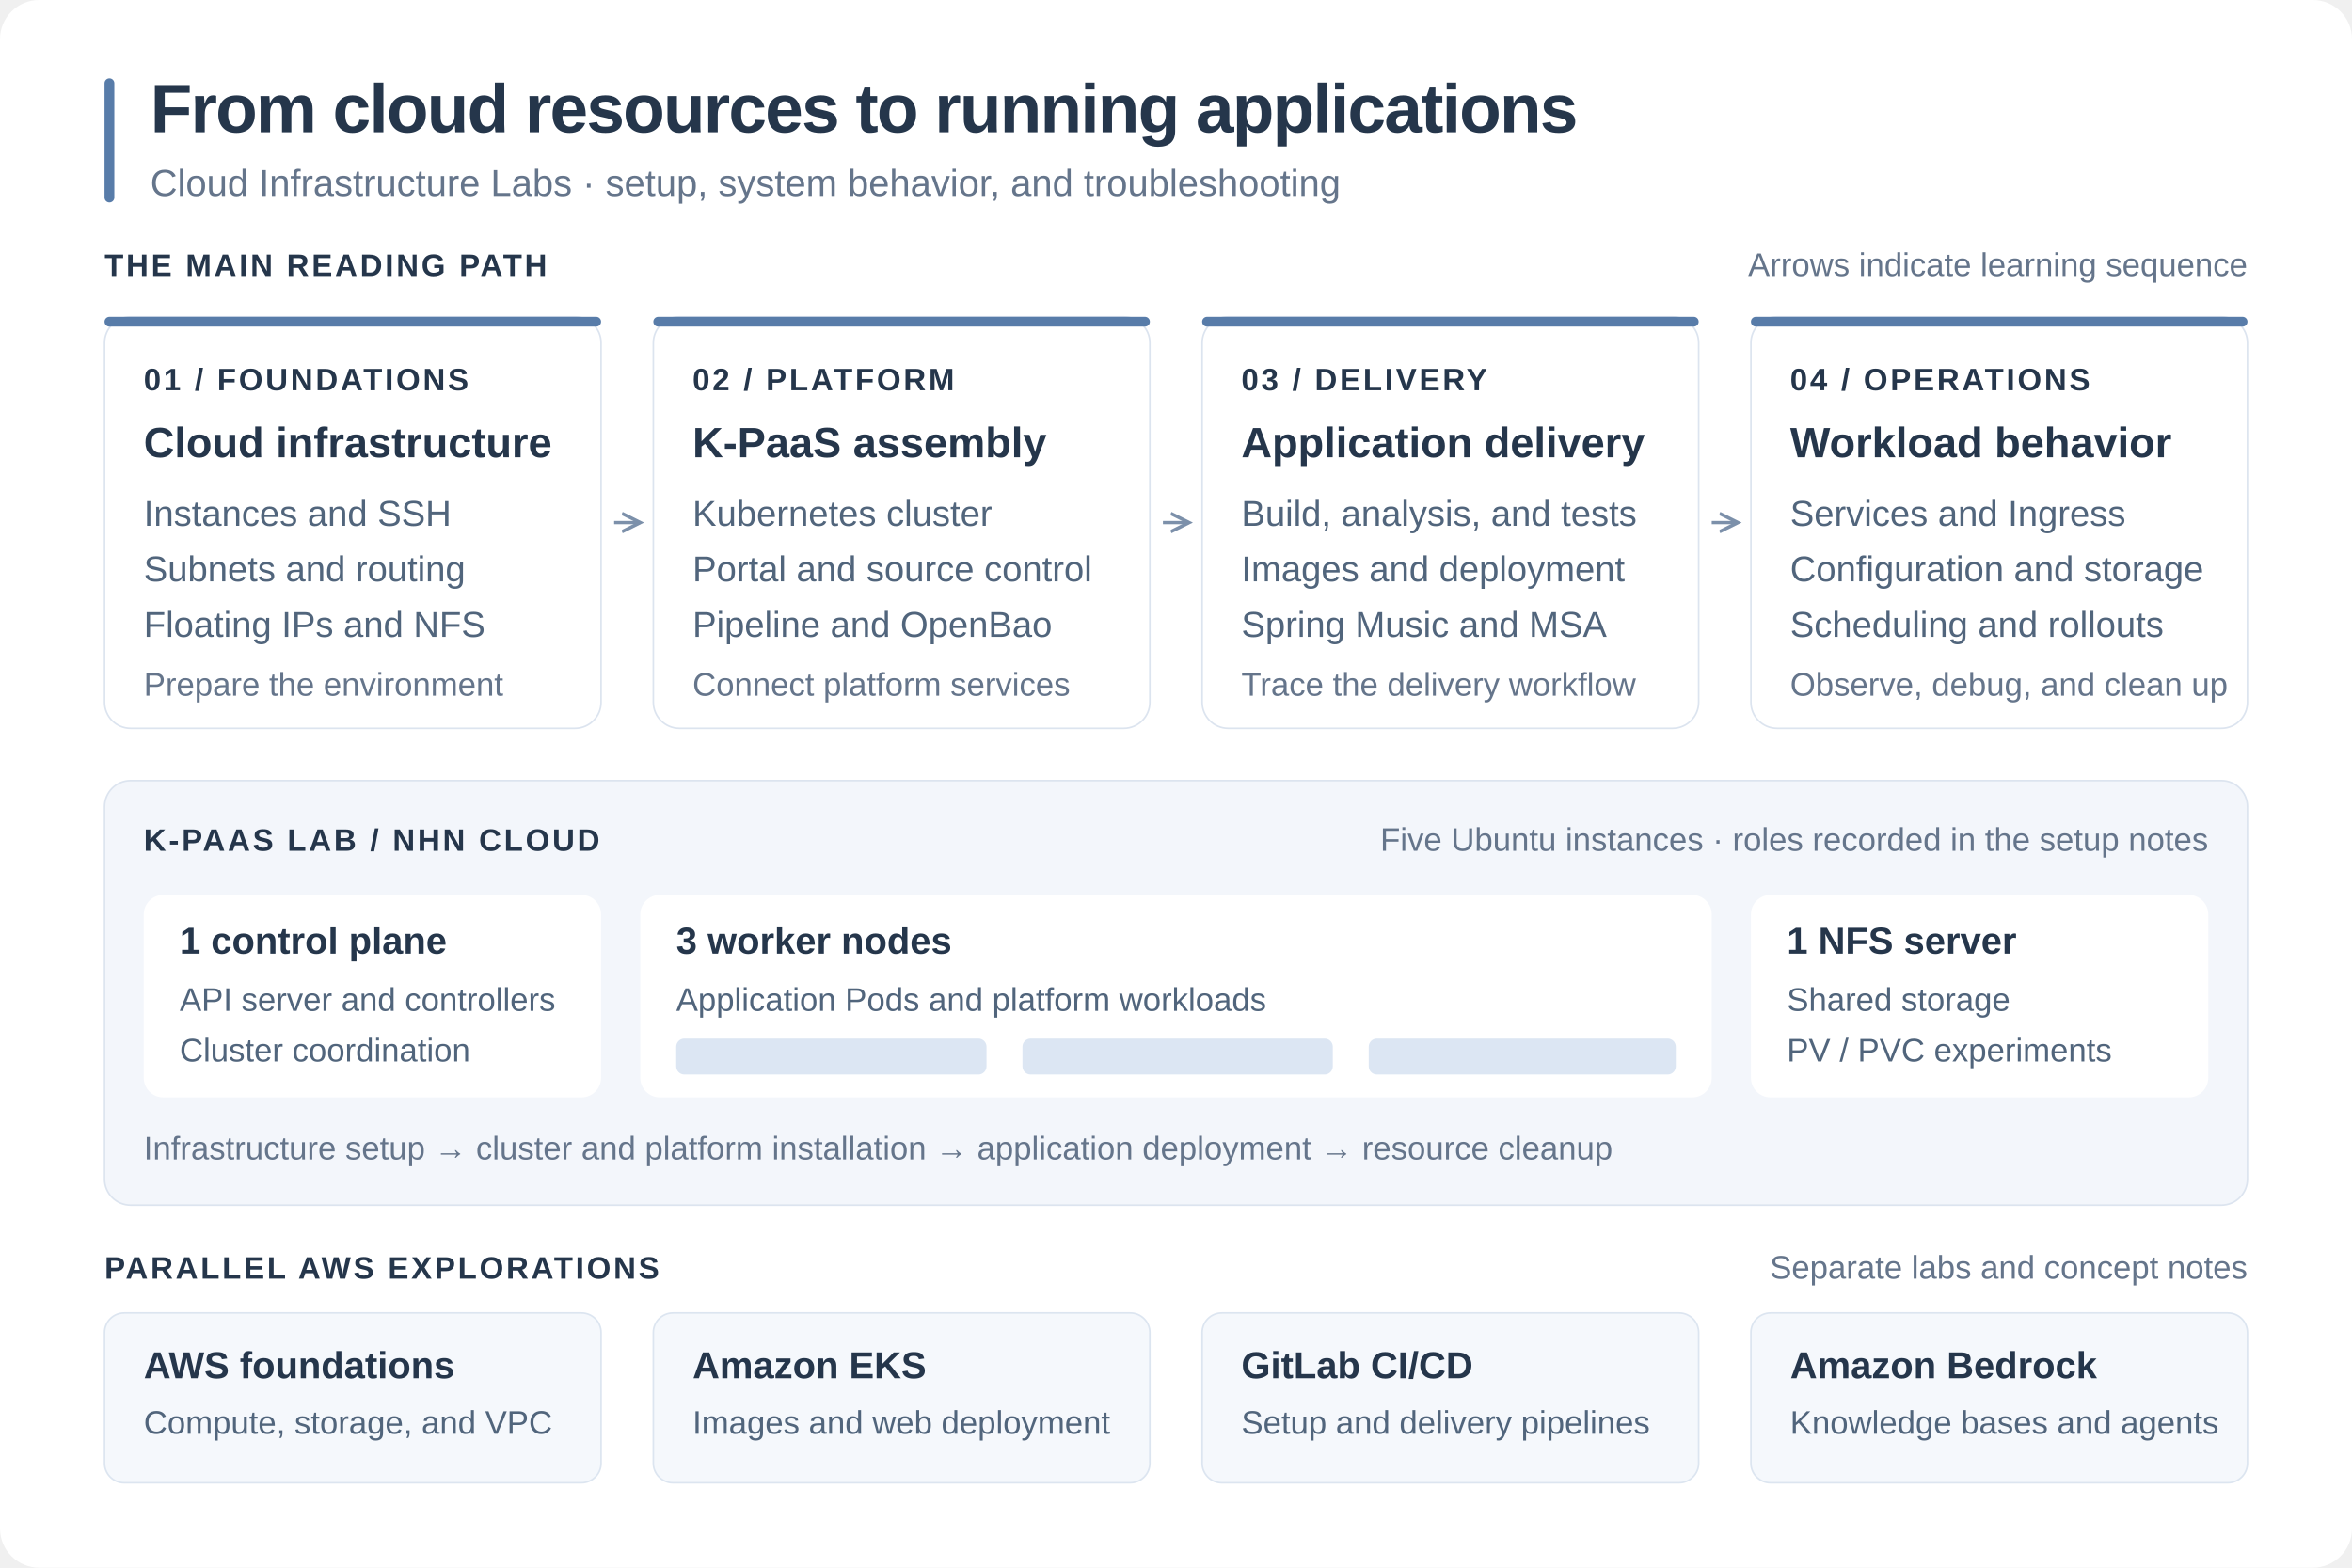
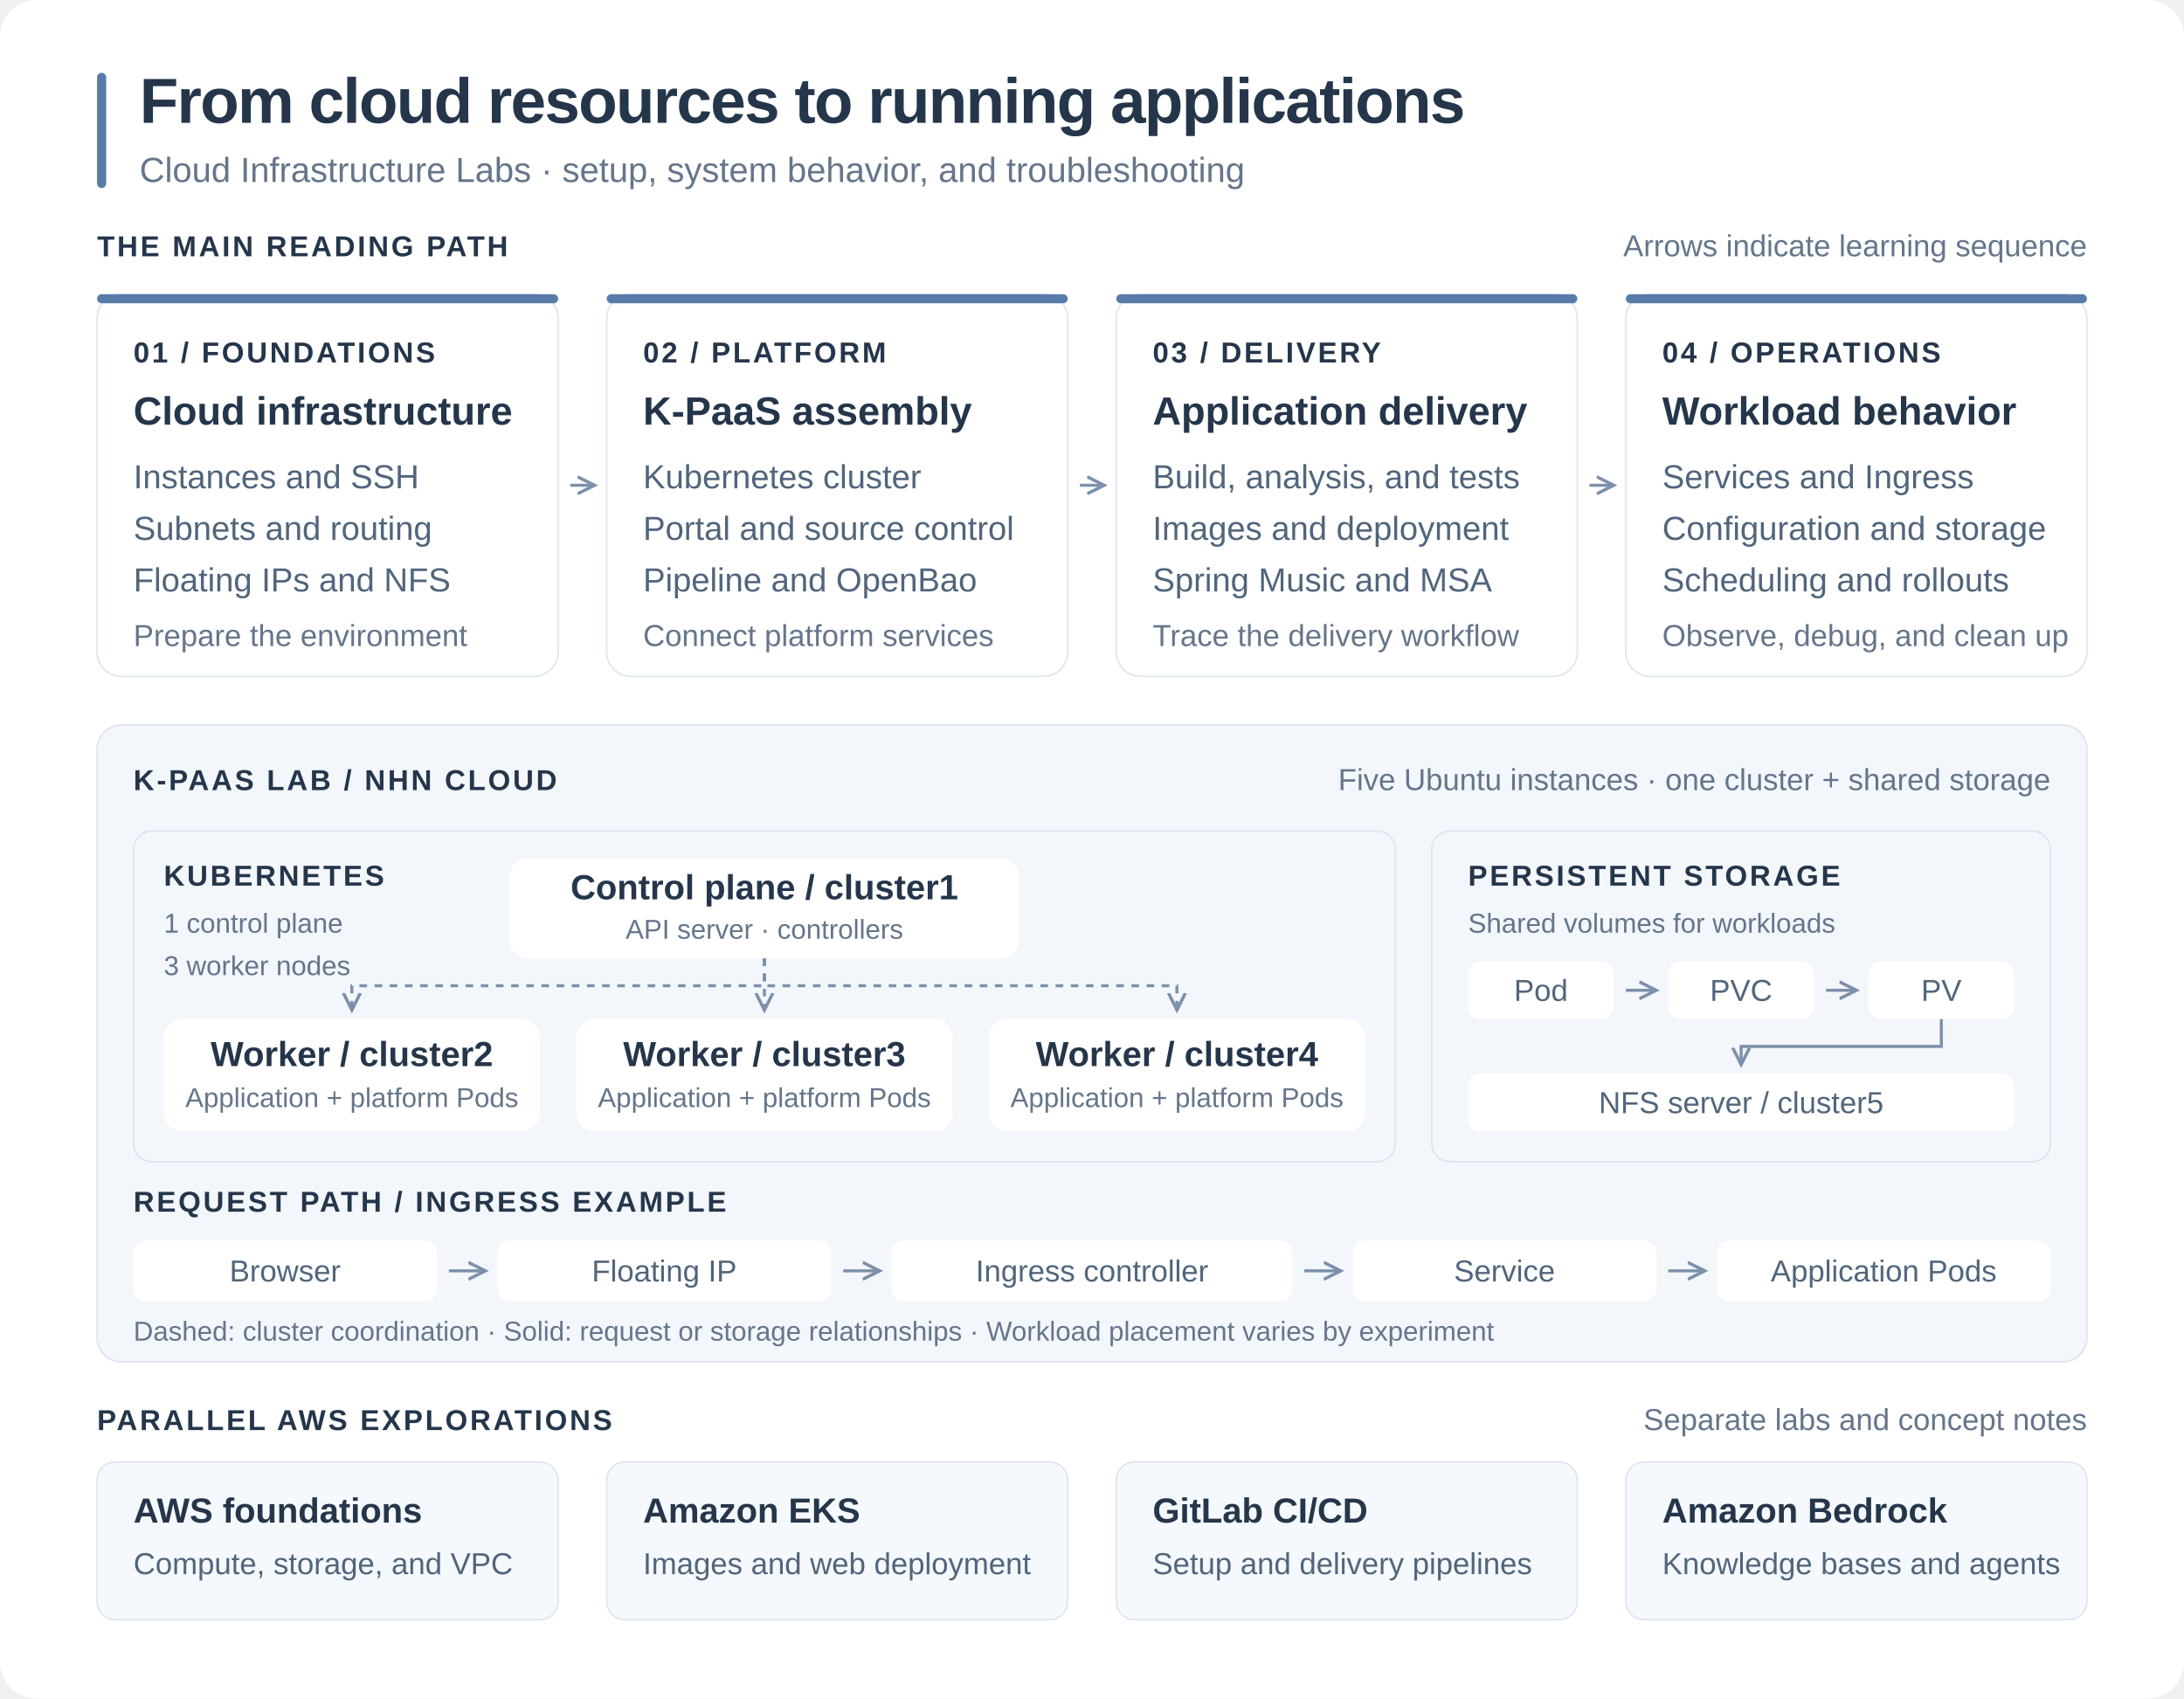
- <svg xmlns="http://www.w3.org/2000/svg" width="1440" height="960" viewBox="0 0 1440 960" role="img" aria-labelledby="title description">
+ <svg xmlns="http://www.w3.org/2000/svg" width="1440" height="1120" viewBox="0 0 1440 1120" role="img" aria-labelledby="title description">
  <defs>
    <marker id="arrow" viewBox="0 0 10 10" refX="8" refY="5" markerWidth="7" markerHeight="7" orient="auto-start-reverse">
      <path d="M 0 1 L 8 5 L 0 9" fill="none" stroke="#7c90aa" stroke-width="1.5" />
    </marker>
    <style>
      text { font-family: Arial, Helvetica, sans-serif; fill: #25364b; }
      .title { font-size: 42px; font-weight: 700; letter-spacing: -1px; }
      .subtitle { font-size: 23px; fill: #65758b; }
      .label { font-size: 19px; font-weight: 700; letter-spacing: 1.6px; }
      .heading { font-size: 26px; font-weight: 700; }
      .body { font-size: 22px; fill: #51657c; }
      .small { font-size: 20px; fill: #65758b; }
      .node-title { font-size: 23px; font-weight: 700; }
      .node-body { font-size: 20px; fill: #51657c; }
      .flow { fill: none; stroke: #7c90aa; stroke-width: 2; marker-end: url(#arrow); }
+       .detail { font-size: 18px; fill: #65758b; }
+       .coordination { fill: none; stroke: #7c90aa; stroke-width: 2; stroke-dasharray: 5 5; marker-end: url(#arrow); }
      .divider { stroke: #dce4ef; stroke-width: 1; }
    </style>
  </defs>
-   <rect width="1440" height="960" rx="24" fill="#ffffff" />
+   <rect width="1440" height="1120" rx="24" fill="#ffffff" />
  <rect x="64" y="48" width="6" height="76" rx="3" fill="#587ca9" />
  <text x="92" y="81" class="title">From cloud resources to running applications</text>
  <text x="92" y="120" class="subtitle">Cloud Infrastructure Labs · setup, system behavior, and troubleshooting</text>
  <text x="64" y="169" class="label" fill="#587ca9">THE MAIN READING PATH</text>
  <text x="1376" y="169" text-anchor="end" class="small">Arrows indicate learning sequence</text>
  <g>
    <rect x="64" y="194" width="304" height="252" rx="16" fill="#ffffff" stroke="#dce4ef" />
    <rect x="64" y="194" width="304" height="6" rx="3" fill="#587ca9" />
    <text x="88" y="239" class="label">01 / FOUNDATIONS</text>
    <text x="88" y="280" class="heading">Cloud infrastructure</text>
    <text x="88" y="322" class="body">Instances and SSH</text>
    <text x="88" y="356" class="body">Subnets and routing</text>
    <text x="88" y="390" class="body">Floating IPs and NFS</text>
    <text x="88" y="426" class="small">Prepare the environment</text>
  </g>
  <path d="M 376 320 H 392" class="flow" />
  <g>
    <rect x="400" y="194" width="304" height="252" rx="16" fill="#ffffff" stroke="#dce4ef" />
    <rect x="400" y="194" width="304" height="6" rx="3" fill="#587ca9" />
    <text x="424" y="239" class="label">02 / PLATFORM</text>
    <text x="424" y="280" class="heading">K-PaaS assembly</text>
    <text x="424" y="322" class="body">Kubernetes cluster</text>
    <text x="424" y="356" class="body">Portal and source control</text>
    <text x="424" y="390" class="body">Pipeline and OpenBao</text>
    <text x="424" y="426" class="small">Connect platform services</text>
  </g>
  <path d="M 712 320 H 728" class="flow" />
  <g>
    <rect x="736" y="194" width="304" height="252" rx="16" fill="#ffffff" stroke="#dce4ef" />
    <rect x="736" y="194" width="304" height="6" rx="3" fill="#587ca9" />
    <text x="760" y="239" class="label">03 / DELIVERY</text>
    <text x="760" y="280" class="heading">Application delivery</text>
    <text x="760" y="322" class="body">Build, analysis, and tests</text>
    <text x="760" y="356" class="body">Images and deployment</text>
    <text x="760" y="390" class="body">Spring Music and MSA</text>
    <text x="760" y="426" class="small">Trace the delivery workflow</text>
  </g>
  <path d="M 1048 320 H 1064" class="flow" />
  <g>
    <rect x="1072" y="194" width="304" height="252" rx="16" fill="#ffffff" stroke="#dce4ef" />
    <rect x="1072" y="194" width="304" height="6" rx="3" fill="#587ca9" />
    <text x="1096" y="239" class="label">04 / OPERATIONS</text>
    <text x="1096" y="280" class="heading">Workload behavior</text>
    <text x="1096" y="322" class="body">Services and Ingress</text>
    <text x="1096" y="356" class="body">Configuration and storage</text>
    <text x="1096" y="390" class="body">Scheduling and rollouts</text>
    <text x="1096" y="426" class="small">Observe, debug, and clean up</text>
  </g>
-   <rect x="64" y="478" width="1312" height="260" rx="16" fill="#f3f6fb" stroke="#dce4ef" />
+   <rect x="64" y="478" width="1312" height="420" rx="16" fill="#f3f6fb" stroke="#dce4ef" />
  <text x="88" y="521" class="label">K-PAAS LAB / NHN CLOUD</text>
-   <text x="1352" y="521" class="small" text-anchor="end">Five Ubuntu instances · roles recorded in the setup notes</text>
+   <text x="1352" y="521" class="small" text-anchor="end">Five Ubuntu instances · one cluster + shared storage</text>
+   <rect x="88" y="548" width="832" height="218" rx="12" fill="none" stroke="#dce4ef" />
+   <text x="108" y="584" class="label">KUBERNETES</text>
+   <text x="108" y="615" class="detail">1 control plane</text>
+   <text x="108" y="643" class="detail">3 worker nodes</text>
+   <rect x="336" y="566" width="336" height="66" rx="12" fill="#ffffff" />
+   <text x="504" y="593" class="node-title" text-anchor="middle">Control plane / cluster1</text>
+   <text x="504" y="619" class="detail" text-anchor="middle">API server · controllers</text>
+   <path d="M 504 632 V 650 H 232 V 666" class="coordination" />
+   <path d="M 504 632 V 666" class="coordination" />
+   <path d="M 504 632 V 650 H 776 V 666" class="coordination" />
  <g>
-     <rect x="88" y="548" width="280" height="124" rx="12" fill="#ffffff" />
-     <text x="110" y="584" class="node-title">1 control plane</text>
-     <text x="110" y="619" class="node-body">API server and controllers</text>
-     <text x="110" y="650" class="node-body">Cluster coordination</text>
+     <rect x="108" y="672" width="248" height="74" rx="12" fill="#ffffff" />
+     <text x="232" y="703" class="node-title" text-anchor="middle">Worker / cluster2</text>
+     <text x="232" y="730" class="detail" text-anchor="middle">Application + platform Pods</text>
+     <rect x="380" y="672" width="248" height="74" rx="12" fill="#ffffff" />
+     <text x="504" y="703" class="node-title" text-anchor="middle">Worker / cluster3</text>
+     <text x="504" y="730" class="detail" text-anchor="middle">Application + platform Pods</text>
+     <rect x="652" y="672" width="248" height="74" rx="12" fill="#ffffff" />
+     <text x="776" y="703" class="node-title" text-anchor="middle">Worker / cluster4</text>
+     <text x="776" y="730" class="detail" text-anchor="middle">Application + platform Pods</text>
  </g>
+   <rect x="944" y="548" width="408" height="218" rx="12" fill="none" stroke="#dce4ef" />
+   <text x="968" y="584" class="label">PERSISTENT STORAGE</text>
+   <text x="968" y="615" class="detail">Shared volumes for workloads</text>
+   <rect x="968" y="634" width="96" height="38" rx="8" fill="#ffffff" />
+   <text x="1016" y="660" class="node-body" text-anchor="middle">Pod</text>
+   <rect x="1100" y="634" width="96" height="38" rx="8" fill="#ffffff" />
+   <text x="1148" y="660" class="node-body" text-anchor="middle">PVC</text>
+   <rect x="1232" y="634" width="96" height="38" rx="8" fill="#ffffff" />
+   <text x="1280" y="660" class="node-body" text-anchor="middle">PV</text>
+   <path d="M 1072 653 H 1092" class="flow" />
+   <path d="M 1204 653 H 1224" class="flow" />
+   <path d="M 1280 672 V 690 H 1148 V 702" class="flow" />
+   <rect x="968" y="708" width="360" height="38" rx="8" fill="#ffffff" />
+   <text x="1148" y="734" class="node-body" text-anchor="middle">NFS server / cluster5</text>
+   <text x="88" y="799" class="label">REQUEST PATH / INGRESS EXAMPLE</text>
+   <rect x="88" y="818" width="200" height="40" rx="8" fill="#ffffff" />
+   <text x="188" y="845" class="node-body" text-anchor="middle">Browser</text>
+   <rect x="328" y="818" width="220" height="40" rx="8" fill="#ffffff" />
+   <text x="438" y="845" class="node-body" text-anchor="middle">Floating IP</text>
+   <rect x="588" y="818" width="264" height="40" rx="8" fill="#ffffff" />
+   <text x="720" y="845" class="node-body" text-anchor="middle">Ingress controller</text>
+   <rect x="892" y="818" width="200" height="40" rx="8" fill="#ffffff" />
+   <text x="992" y="845" class="node-body" text-anchor="middle">Service</text>
+   <rect x="1132" y="818" width="220" height="40" rx="8" fill="#ffffff" />
+   <text x="1242" y="845" class="node-body" text-anchor="middle">Application Pods</text>
+   <path d="M 296 838 H 320" class="flow" />
+   <path d="M 556 838 H 580" class="flow" />
+   <path d="M 860 838 H 884" class="flow" />
+   <path d="M 1100 838 H 1124" class="flow" />
+   <text x="88" y="884" class="detail">Dashed: cluster coordination · Solid: request or storage relationships · Workload placement varies by experiment</text>
+   <text x="64" y="943" class="label">PARALLEL AWS EXPLORATIONS</text>
+   <text x="1376" y="943" class="small" text-anchor="end">Separate labs and concept notes</text>
  <g>
-     <rect x="392" y="548" width="656" height="124" rx="12" fill="#ffffff" />
-     <text x="414" y="584" class="node-title">3 worker nodes</text>
-     <text x="414" y="619" class="node-body">Application Pods and platform workloads</text>
-     <rect x="414" y="636" width="190" height="22" rx="5" fill="#dce6f3" />
-     <rect x="626" y="636" width="190" height="22" rx="5" fill="#dce6f3" />
-     <rect x="838" y="636" width="188" height="22" rx="5" fill="#dce6f3" />
-   </g>
-   <g>
-     <rect x="1072" y="548" width="280" height="124" rx="12" fill="#ffffff" />
-     <text x="1094" y="584" class="node-title">1 NFS server</text>
-     <text x="1094" y="619" class="node-body">Shared storage</text>
-     <text x="1094" y="650" class="node-body">PV / PVC experiments</text>
-   </g>
-   <text x="88" y="710" class="small">Infrastructure setup → cluster and platform installation → application deployment → resource cleanup</text>
-   <text x="64" y="783" class="label">PARALLEL AWS EXPLORATIONS</text>
-   <text x="1376" y="783" class="small" text-anchor="end">Separate labs and concept notes</text>
-   <g>
-     <rect x="64" y="804" width="304" height="104" rx="12" fill="#f5f8fc" stroke="#dce5f0" />
-     <text x="88" y="844" class="node-title">AWS foundations</text>
-     <text x="88" y="878" class="node-body">Compute, storage, and VPC</text>
-     <rect x="400" y="804" width="304" height="104" rx="12" fill="#f5f8fc" stroke="#dce5f0" />
-     <text x="424" y="844" class="node-title">Amazon EKS</text>
-     <text x="424" y="878" class="node-body">Images and web deployment</text>
-     <rect x="736" y="804" width="304" height="104" rx="12" fill="#f5f8fc" stroke="#dce5f0" />
-     <text x="760" y="844" class="node-title">GitLab CI/CD</text>
-     <text x="760" y="878" class="node-body">Setup and delivery pipelines</text>
-     <rect x="1072" y="804" width="304" height="104" rx="12" fill="#f5f8fc" stroke="#dce5f0" />
-     <text x="1096" y="844" class="node-title">Amazon Bedrock</text>
-     <text x="1096" y="878" class="node-body">Knowledge bases and agents</text>
+     <rect x="64" y="964" width="304" height="104" rx="12" fill="#f5f8fc" stroke="#dce5f0" />
+     <text x="88" y="1004" class="node-title">AWS foundations</text>
+     <text x="88" y="1038" class="node-body">Compute, storage, and VPC</text>
+     <rect x="400" y="964" width="304" height="104" rx="12" fill="#f5f8fc" stroke="#dce5f0" />
+     <text x="424" y="1004" class="node-title">Amazon EKS</text>
+     <text x="424" y="1038" class="node-body">Images and web deployment</text>
+     <rect x="736" y="964" width="304" height="104" rx="12" fill="#f5f8fc" stroke="#dce5f0" />
+     <text x="760" y="1004" class="node-title">GitLab CI/CD</text>
+     <text x="760" y="1038" class="node-body">Setup and delivery pipelines</text>
+     <rect x="1072" y="964" width="304" height="104" rx="12" fill="#f5f8fc" stroke="#dce5f0" />
+     <text x="1096" y="1004" class="node-title">Amazon Bedrock</text>
+     <text x="1096" y="1038" class="node-body">Knowledge bases and agents</text>
  </g>
</svg>
